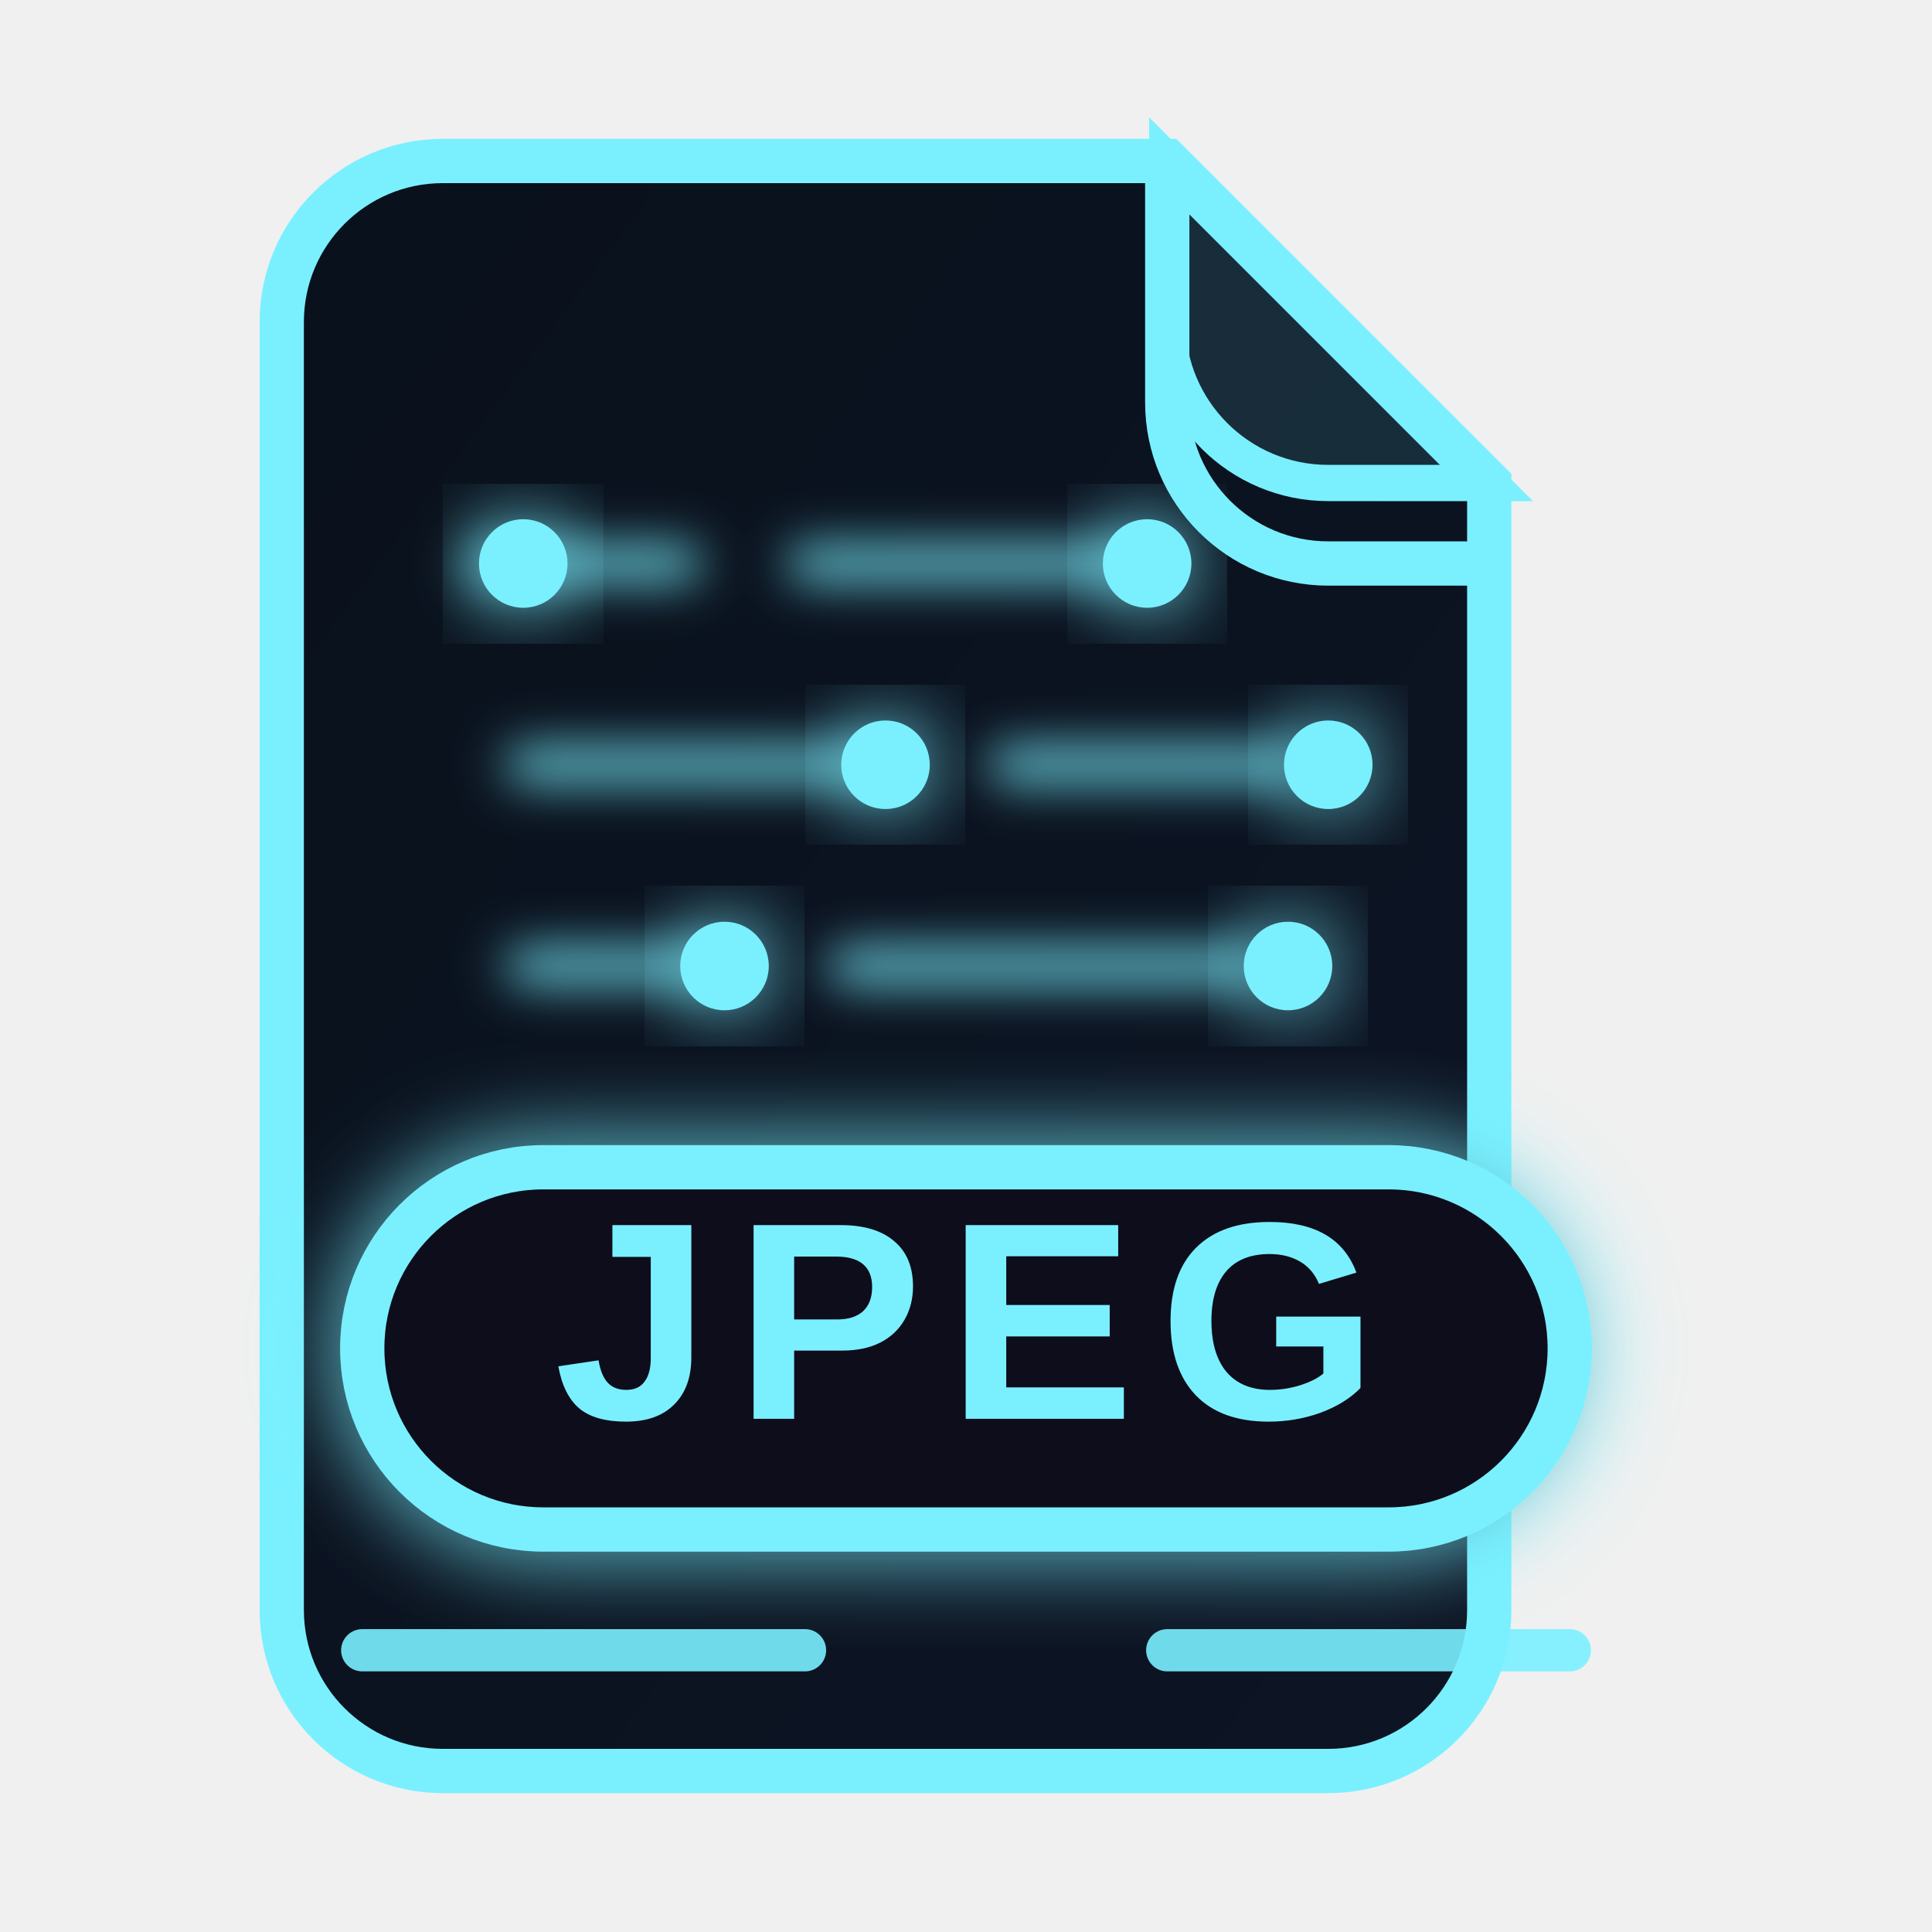
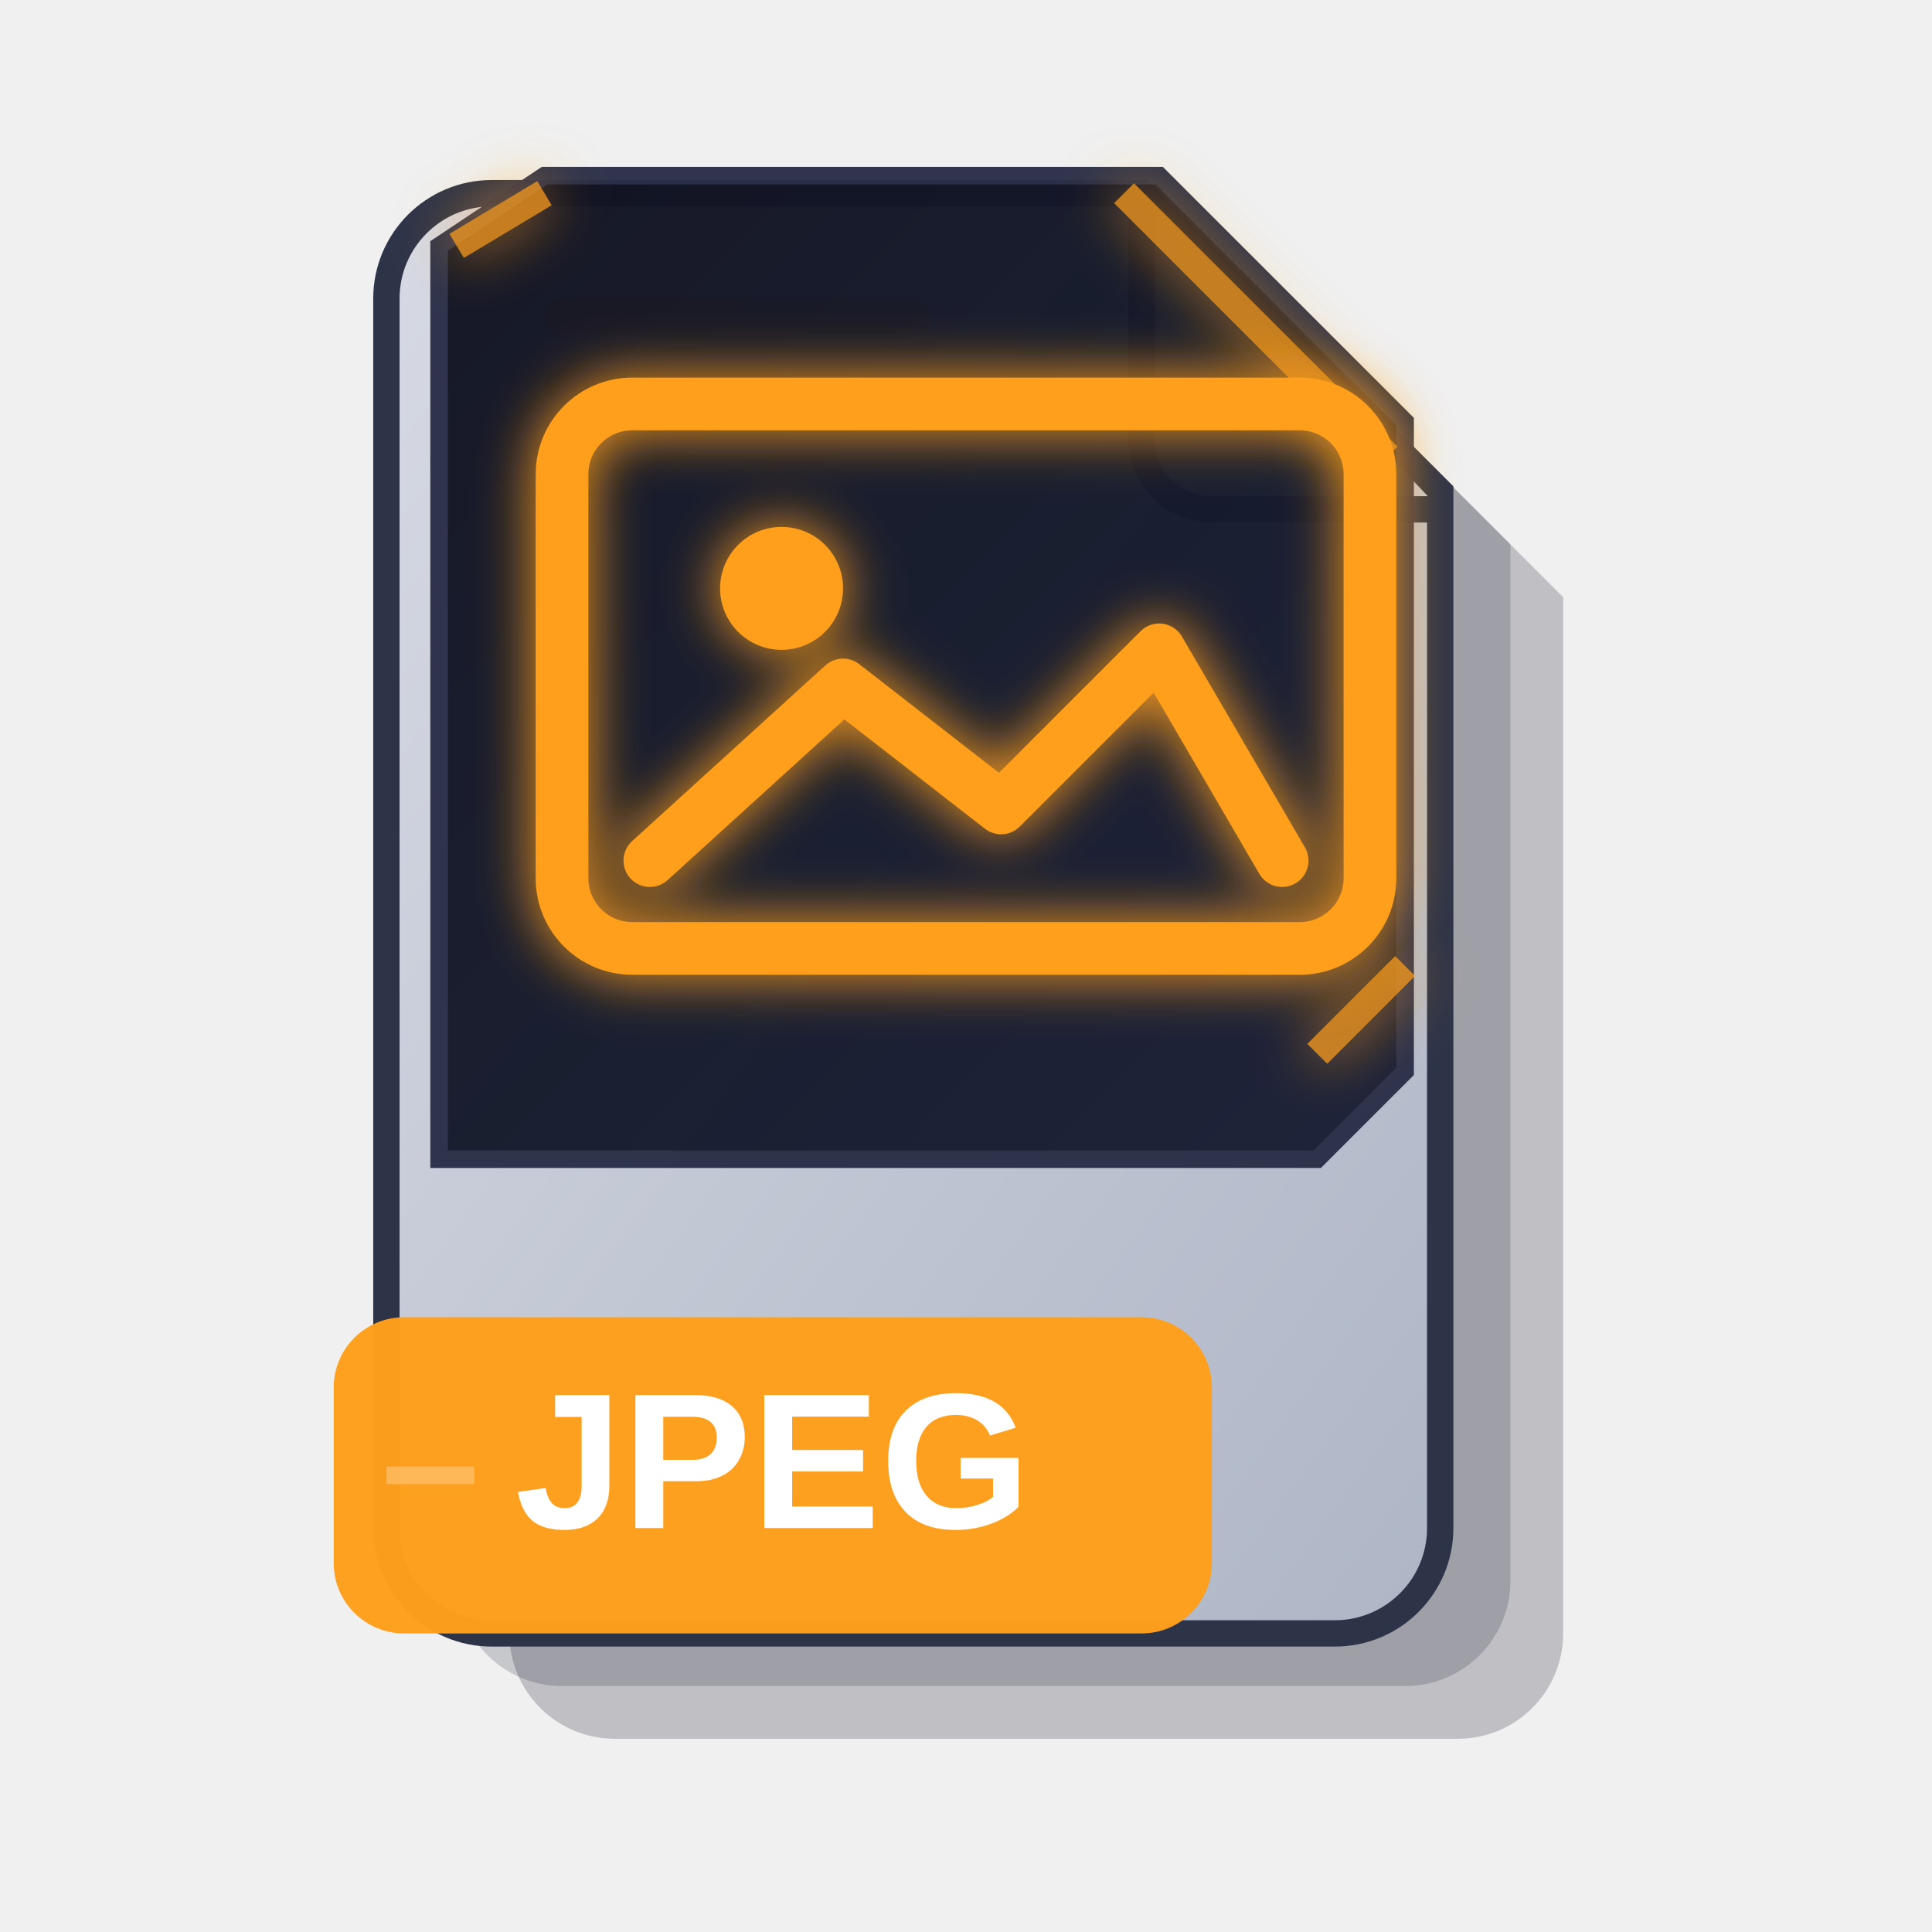
- <svg xmlns="http://www.w3.org/2000/svg" viewBox="0 0 96 96" role="img" aria-label="JPEG">
+ <svg xmlns="http://www.w3.org/2000/svg" width="256" height="256" viewBox="0 0 188 220" role="img" aria-label="JPEG file icon">
  <defs>
-     <linearGradient id="bg" x1="0" y1="0" x2="1" y2="1">
-       <stop offset="0%" stop-color="#09111c" />
-       <stop offset="100%" stop-color="#0d1424" />
-     </linearGradient>
-     <filter id="glow" x="-40%" y="-40%" width="180%" height="180%">
-       <feGaussianBlur stdDeviation="2.2" result="b" />
+     <filter id="glow" x="-50%" y="-50%" width="200%" height="200%">
+       <feGaussianBlur stdDeviation="3.2" result="blur" />
      <feMerge>
-         <feMergeNode in="b" />
+         <feMergeNode in="blur" />
        <feMergeNode in="SourceGraphic" />
      </feMerge>
    </filter>
-     <filter id="soft" x="-40%" y="-40%" width="180%" height="180%">
-       <feGaussianBlur stdDeviation="1.2" />
-     </filter>
+     <linearGradient id="panel" x1="0" x2="1" y1="0" y2="1">
+       <stop offset="0%" stop-color="#101321" />
+       <stop offset="100%" stop-color="#1b2035" />
+     </linearGradient>
+     <linearGradient id="paper" x1="0" x2="1" y1="0" y2="1">
+       <stop offset="0%" stop-color="#d7dae4" />
+       <stop offset="100%" stop-color="#aeb5c5" />
+     </linearGradient>
  </defs>
-   <path d="M22 8h36l16 16v56a8 8 0 0 1-8 8H22a8 8 0 0 1-8-8V16a8 8 0 0 1 8-8z" fill="url(#bg)" stroke="#7af0ff" stroke-width="2.2" />
-   <path d="M58 8v12a8 8 0 0 0 8 8h8" fill="none" stroke="#7af0ff" stroke-width="2.2" />
-   <path d="M58 8l16 16H66a8 8 0 0 1-8-8V8z" fill="#7af0ff" fill-opacity="0.12" stroke="#7af0ff" stroke-width="1.8" />
-   <path d="M24 28h10m6 0h17m-31 10h18m6 0h14m-38 10h10m6 0h20" stroke="#7af0ff" stroke-width="1.7" stroke-linecap="round" opacity="0.9" filter="url(#soft)" />
-   <circle cx="26" cy="28" r="2.2" fill="#7af0ff" filter="url(#glow)" />
-   <circle cx="57" cy="28" r="2.2" fill="#7af0ff" filter="url(#glow)" />
-   <circle cx="44" cy="38" r="2.2" fill="#7af0ff" filter="url(#glow)" />
-   <circle cx="66" cy="38" r="2.2" fill="#7af0ff" filter="url(#glow)" />
-   <circle cx="36" cy="48" r="2.2" fill="#7af0ff" filter="url(#glow)" />
-   <circle cx="64" cy="48" r="2.2" fill="#7af0ff" filter="url(#glow)" />
-   <rect x="18" y="58" width="60" height="18" rx="9" fill="#08111f" stroke="#7af0ff" stroke-width="2.2" filter="url(#glow)" />
-   <text x="48" y="70.5" text-anchor="middle" font-family="Arial, Helvetica, sans-serif" font-size="14" font-weight="700" letter-spacing="1.2" fill="#7af0ff">JPEG</text>
-   <path d="M18 82h22m18 0h20" stroke="#7af0ff" stroke-width="2.1" stroke-linecap="round" opacity="0.9" />
+   <path d="M40 22h74l34 34v118a12 12 0 0 1-12 12H40a12 12 0 0 1-12-12V34a12 12 0 0 1 12-12z" fill="#15192a" opacity=".22" transform="translate(14 12)" />
+   <path d="M40 22h74l34 34v118a12 12 0 0 1-12 12H40a12 12 0 0 1-12-12V34a12 12 0 0 1 12-12z" fill="#0d1020" opacity=".18" transform="translate(8 6)" />
+   <path d="M40 22h74l34 34v118a12 12 0 0 1-12 12H40a12 12 0 0 1-12-12V34a12 12 0 0 1 12-12z" fill="url(#paper)" stroke="#2e3448" stroke-width="3" />
+   <path d="M114 22v28a8 8 0 0 0 8 8h26" fill="#c7ccda" stroke="#2e3448" stroke-width="3" />
+   <path d="M48 36h40" stroke="#ff9f1c" stroke-width="4" stroke-linecap="round" opacity=".85" />
+   <path d="M48 44h24" stroke="#2d3348" stroke-width="4" stroke-linecap="round" opacity=".35" />
+   <path d="M34 28l12-8h70l28 28v74l-10 10H34z" fill="url(#panel)" opacity=".97" stroke="#2a2f48" stroke-width="2" />
+   <path d="M36 28l10-6M134 120l10-10M112 22l30 30" stroke="#ff9f1c" stroke-width="3.2" opacity=".75" filter="url(#glow)" />
+   <g filter="url(#glow)">
+     <rect x="48" y="46" width="92" height="62" rx="8" fill="none" stroke="#ff9f1c" stroke-width="6" />
+     <circle cx="73" cy="67" r="7" fill="#ff9f1c" />
+     <path d="M58 98l22-20 18 14 18-18 14 24" stroke="#ff9f1c" stroke-width="6" fill="none" stroke-linecap="round" stroke-linejoin="round" />
+   </g>
+   <g transform="translate(22 150)">
+     <rect x="0" y="0" width="100" height="36" rx="8" fill="#ff9f1c" opacity=".98" />
+     <path d="M6 18h10" stroke="#ffffff" stroke-width="2" opacity=".25" />
+     <text x="50" y="24" text-anchor="middle" font-family="Arial, Helvetica, sans-serif" font-size="22" font-weight="700" fill="#ffffff">JPEG</text>
+   </g>
</svg>
